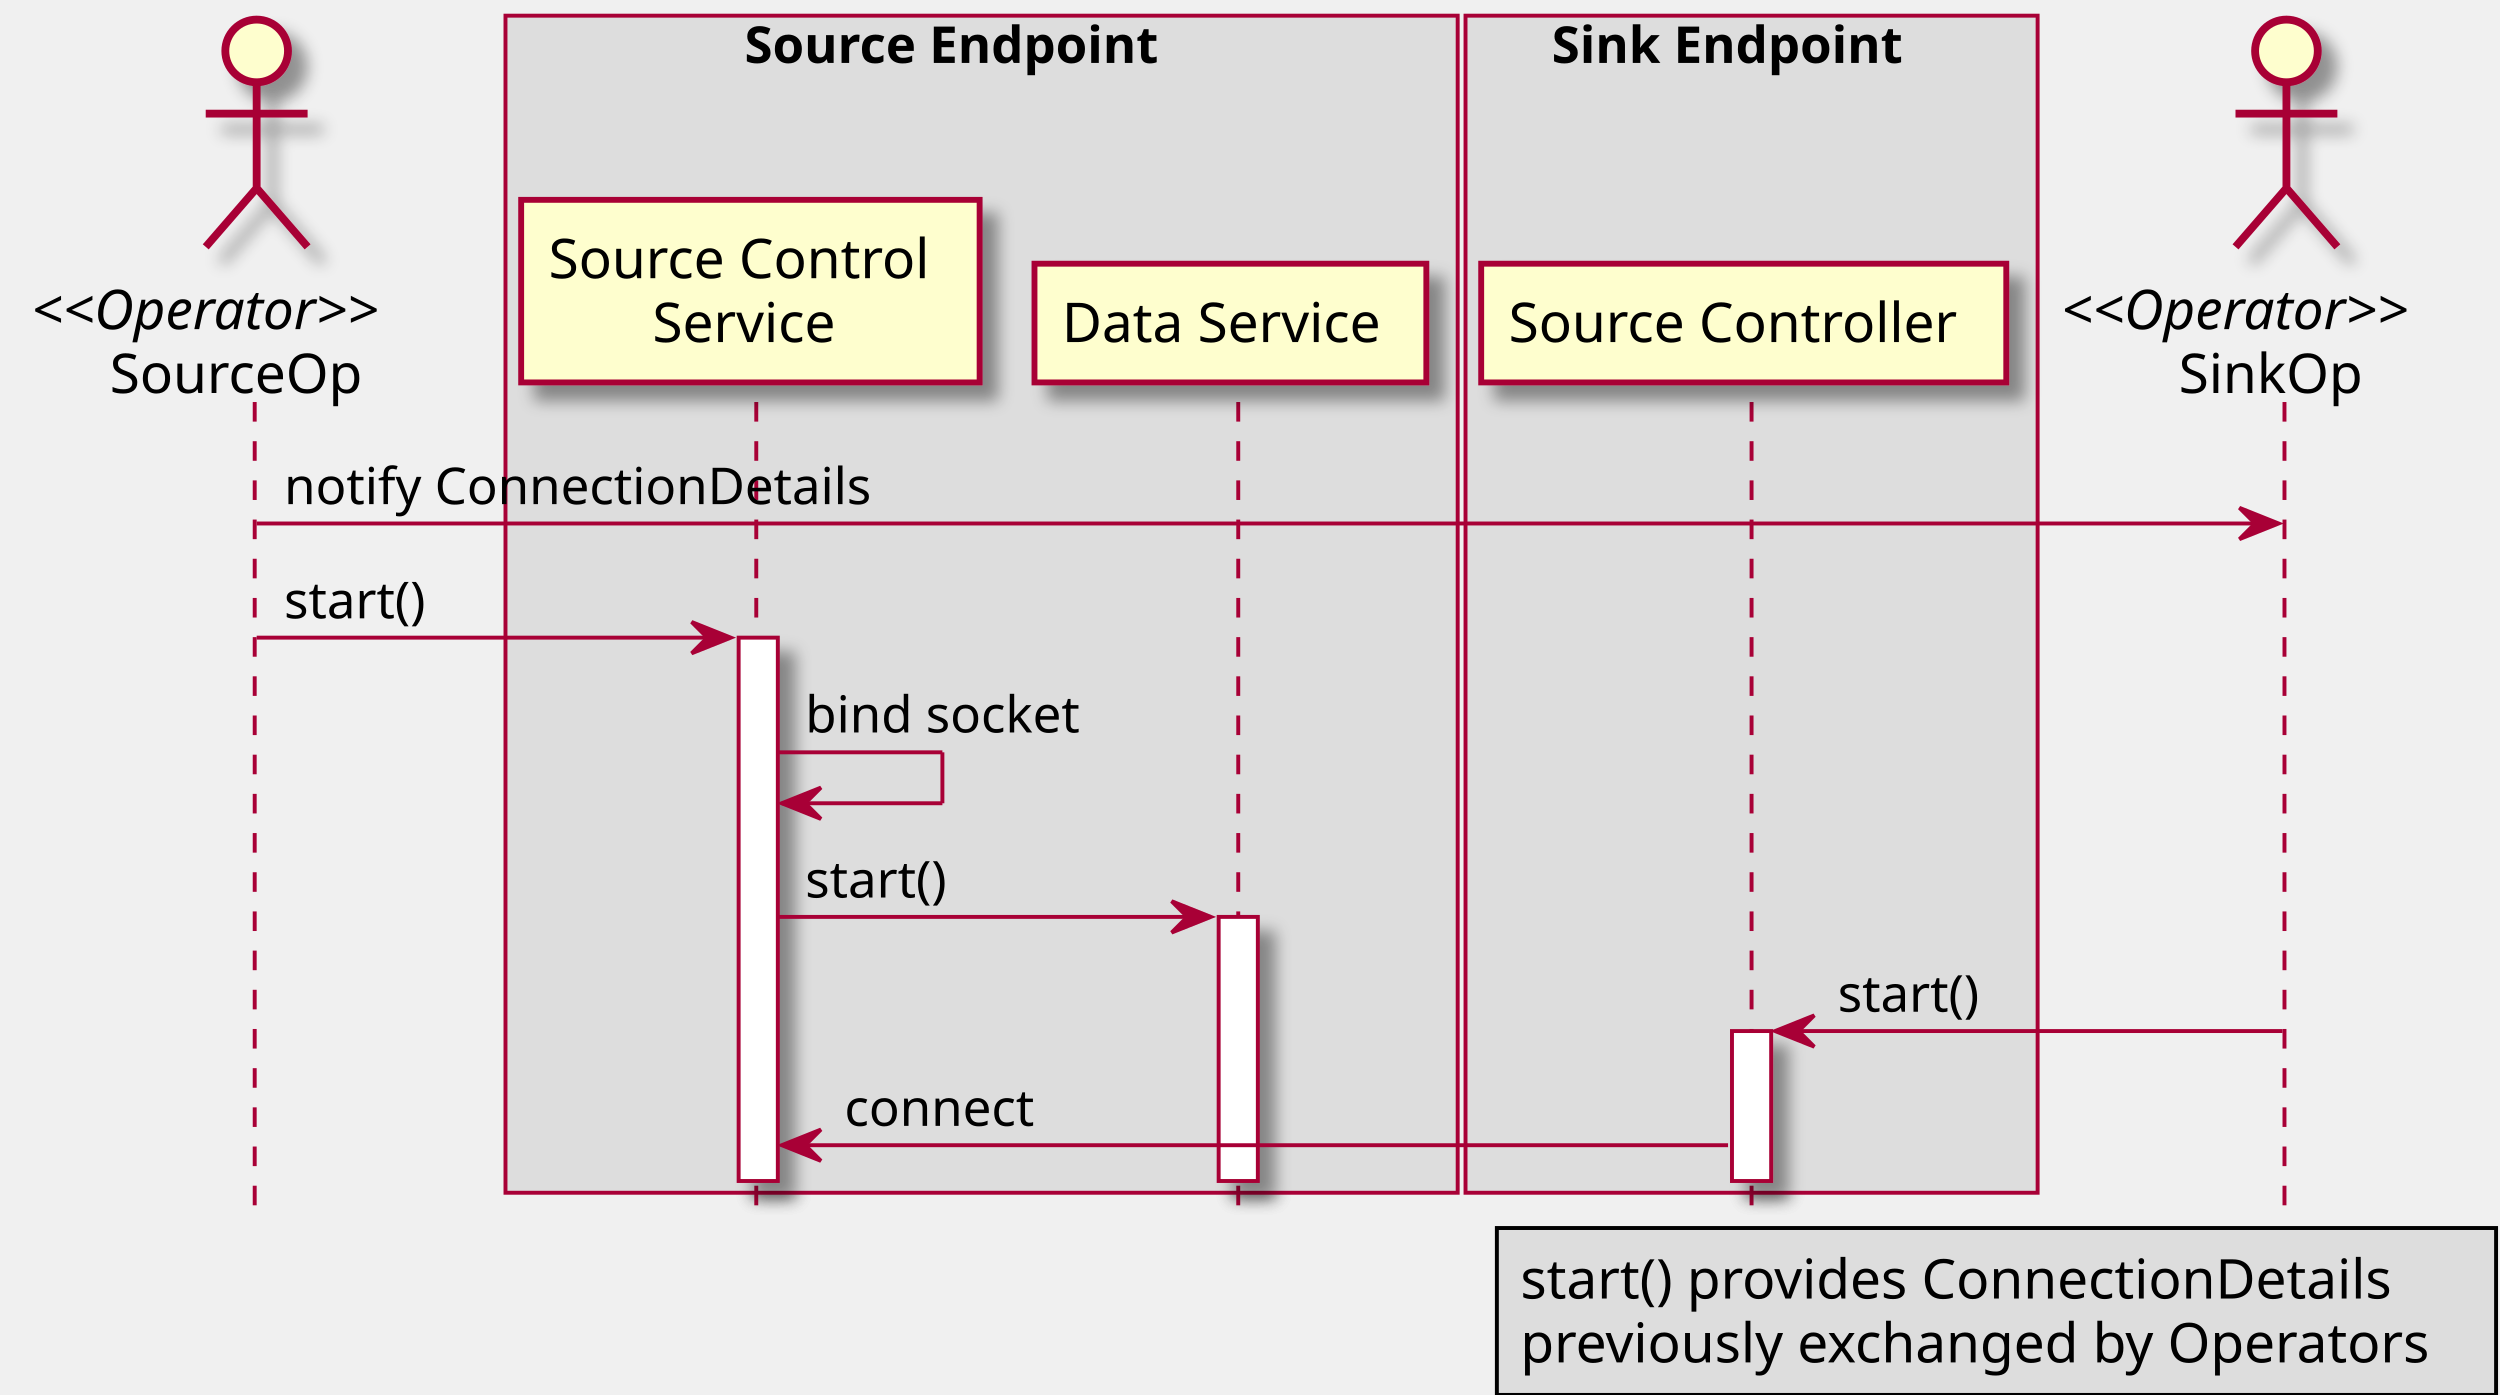
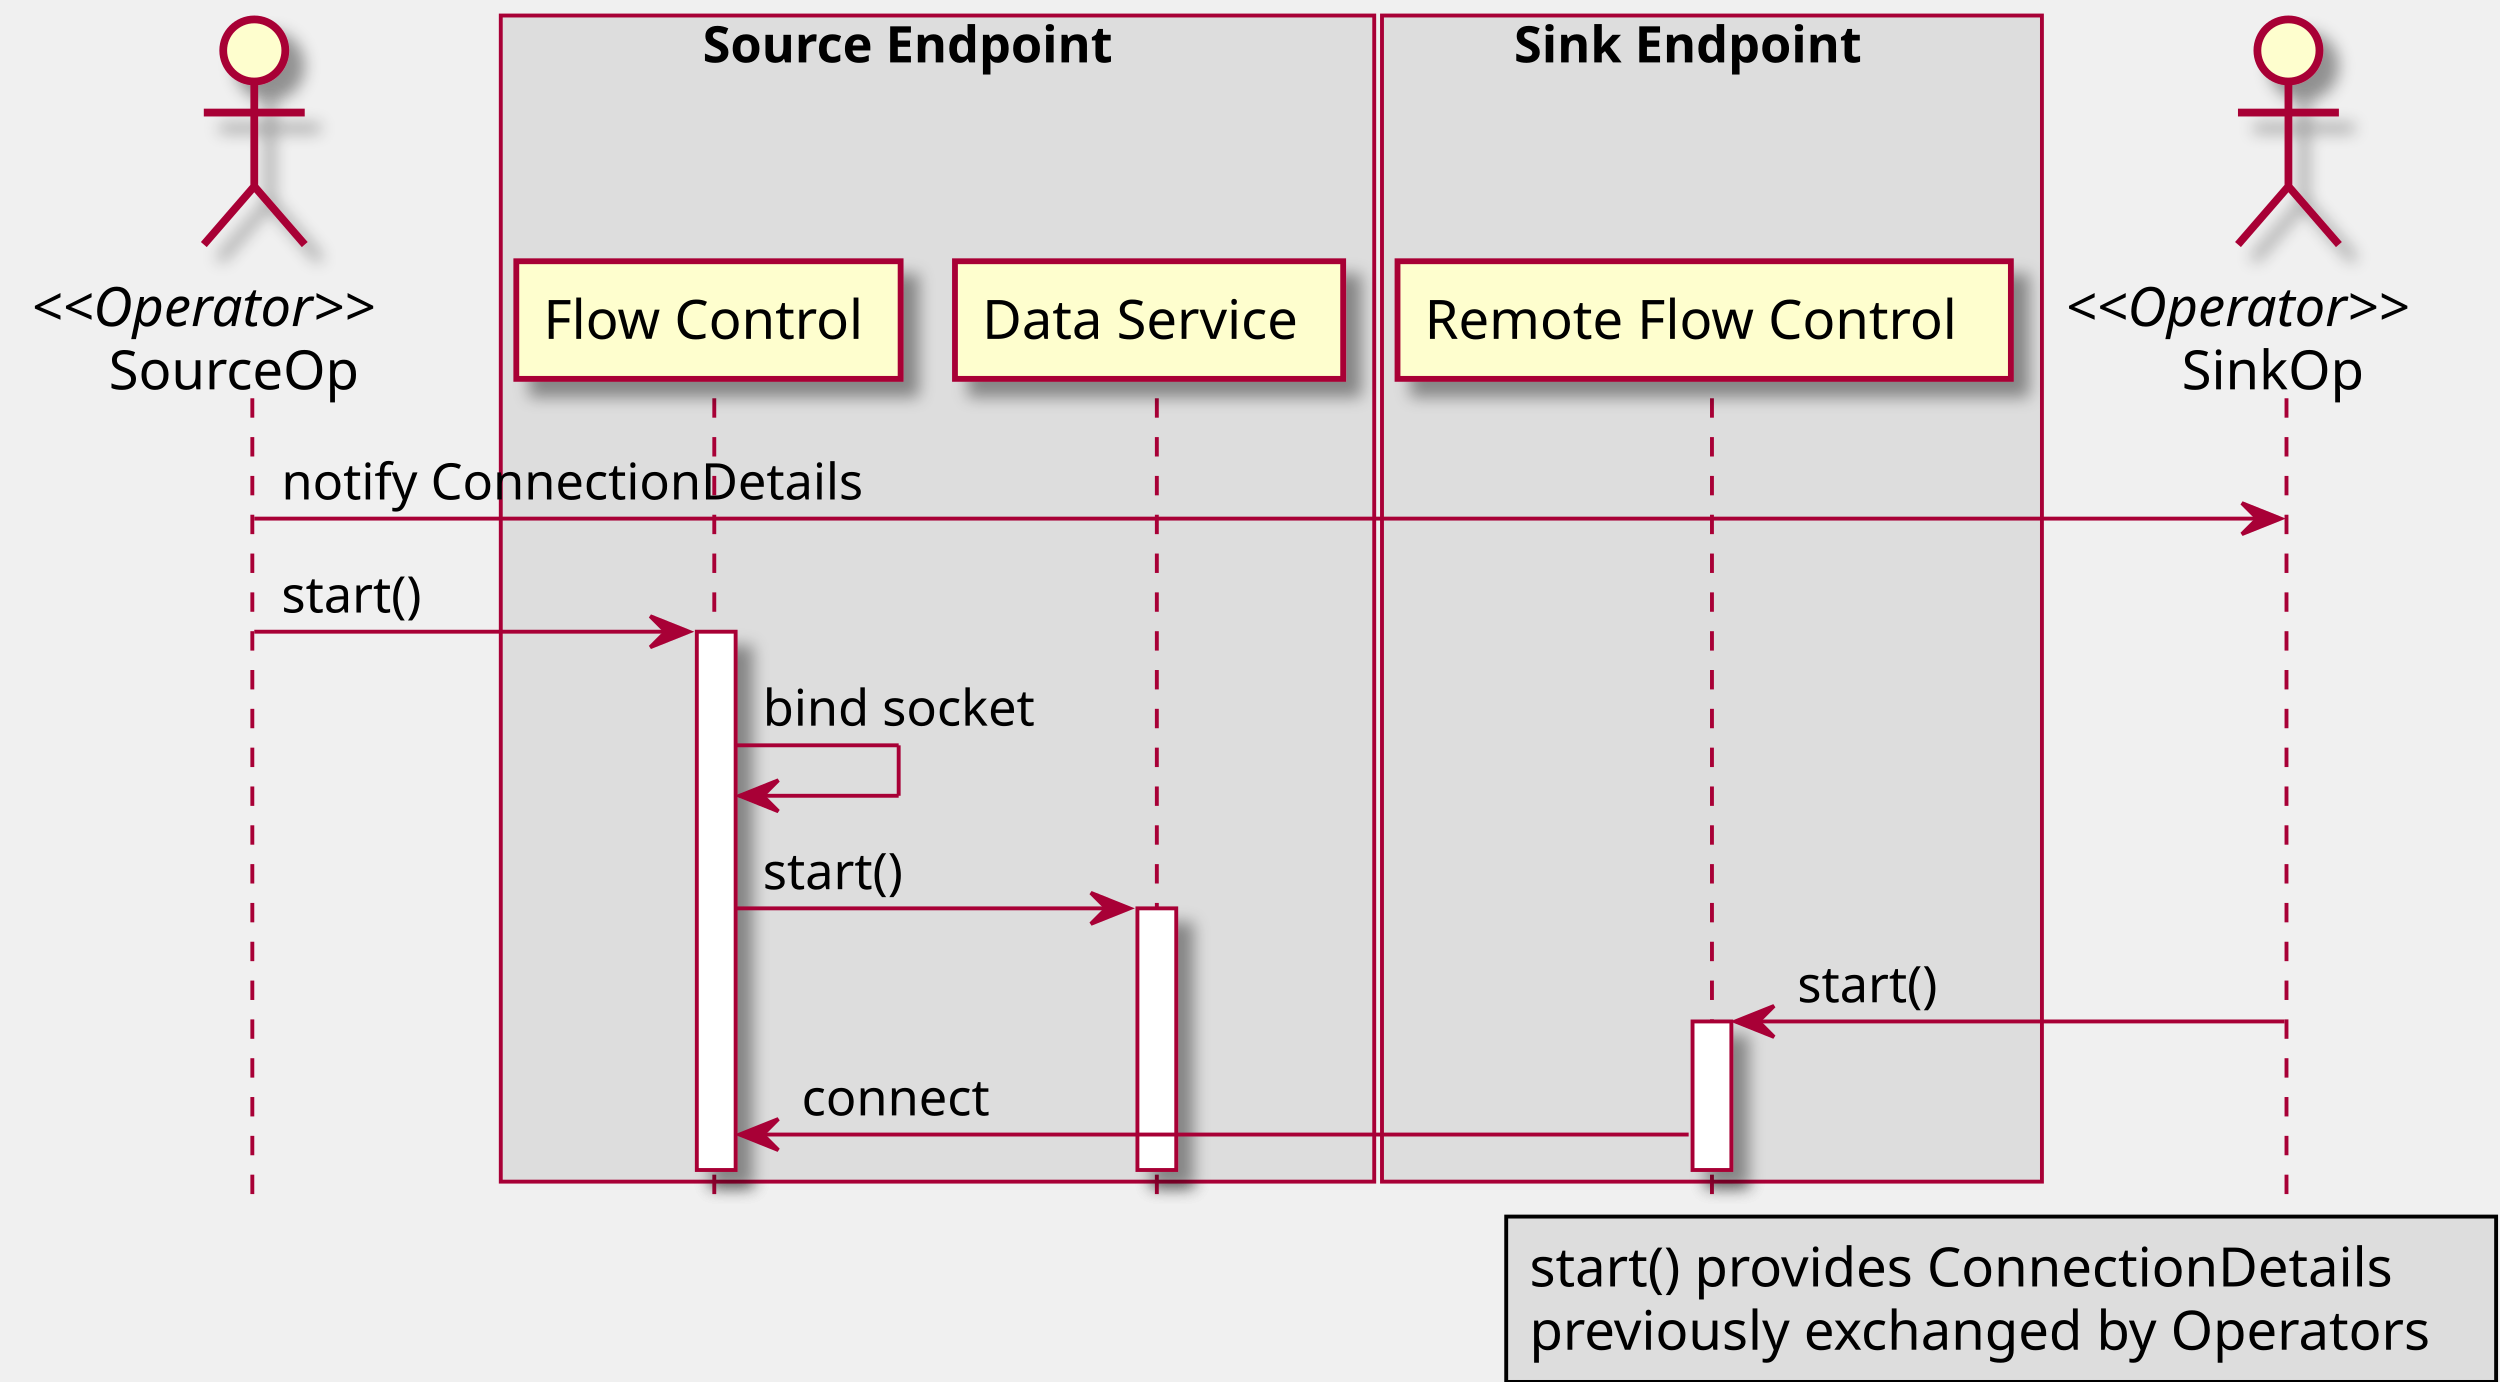
- <svg xmlns="http://www.w3.org/2000/svg" height="356pt" style="width:638px;height:356px;" version="1.1" viewBox="0 0 638 356" width="638pt">
+ <svg xmlns="http://www.w3.org/2000/svg" height="356pt" style="width:644px;height:356px;" version="1.1" viewBox="0 0 644 356" width="644pt">
  <defs>
    <filter height="300%" id="f1" width="300%" x="-1" y="-1">
      <feGaussianBlur result="blurOut" stdDeviation="2.0" />
      <feColorMatrix in="blurOut" result="blurOut2" type="matrix" values="0 0 0 0 0 0 0 0 0 0 0 0 0 0 0 0 0 0 .4 0" />
      <feOffset dx="4.0" dy="4.0" in="blurOut2" result="blurOut3" />
      <feBlend in="SourceGraphic" in2="blurOut3" mode="normal" />
    </filter>
  </defs>
  <g>
-     <rect fill="#FFFFFF" filter="url(#f1)" height="138.664" style="stroke: #A80036; stroke-width: 1.0;" width="10" x="188.5" y="162.727" />
-     <rect fill="#FFFFFF" filter="url(#f1)" height="67.398" style="stroke: #A80036; stroke-width: 1.0;" width="10" x="311" y="233.992" />
-     <rect fill="#FFFFFF" filter="url(#f1)" height="38.266" style="stroke: #A80036; stroke-width: 1.0;" width="10" x="442" y="263.125" />
-     <rect fill="#DDDDDD" height="300.391" style="stroke: #A80036; stroke-width: 1.0;" width="243" x="129" y="4" />
-     <text fill="#000000" font-family="sans-serif" font-size="13" font-weight="bold" lengthAdjust="spacingAndGlyphs" textLength="121" x="190" y="16.067">Source Endpoint</text>
-     <rect fill="#DDDDDD" height="300.391" style="stroke: #A80036; stroke-width: 1.0;" width="146" x="374" y="4" />
-     <text fill="#000000" font-family="sans-serif" font-size="13" font-weight="bold" lengthAdjust="spacingAndGlyphs" textLength="102" x="396" y="16.067">Sink Endpoint</text>
+     <rect fill="#FFFFFF" filter="url(#f1)" height="138.664" style="stroke: #A80036; stroke-width: 1.0;" width="10" x="179.5" y="162.727" />
+     <rect fill="#FFFFFF" filter="url(#f1)" height="67.398" style="stroke: #A80036; stroke-width: 1.0;" width="10" x="293" y="233.992" />
+     <rect fill="#FFFFFF" filter="url(#f1)" height="38.266" style="stroke: #A80036; stroke-width: 1.0;" width="10" x="436" y="263.125" />
+     <rect fill="#DDDDDD" height="300.391" style="stroke: #A80036; stroke-width: 1.0;" width="225" x="129" y="4" />
+     <text fill="#000000" font-family="sans-serif" font-size="13" font-weight="bold" lengthAdjust="spacingAndGlyphs" textLength="121" x="181" y="16.067">Source Endpoint</text>
+     <rect fill="#DDDDDD" height="300.391" style="stroke: #A80036; stroke-width: 1.0;" width="170" x="356" y="4" />
+     <text fill="#000000" font-family="sans-serif" font-size="13" font-weight="bold" lengthAdjust="spacingAndGlyphs" textLength="102" x="390" y="16.067">Sink Endpoint</text>
    <line style="stroke: #A80036; stroke-width: 1.0; stroke-dasharray: 5.0,5.0;" x1="65" x2="65" y1="102.594" y2="310.391" />
-     <line style="stroke: #A80036; stroke-width: 1.0; stroke-dasharray: 5.0,5.0;" x1="193" x2="193" y1="102.594" y2="310.391" />
-     <line style="stroke: #A80036; stroke-width: 1.0; stroke-dasharray: 5.0,5.0;" x1="316" x2="316" y1="102.594" y2="310.391" />
-     <line style="stroke: #A80036; stroke-width: 1.0; stroke-dasharray: 5.0,5.0;" x1="447" x2="447" y1="102.594" y2="310.391" />
-     <line style="stroke: #A80036; stroke-width: 1.0; stroke-dasharray: 5.0,5.0;" x1="583" x2="583" y1="102.594" y2="310.391" />
+     <line style="stroke: #A80036; stroke-width: 1.0; stroke-dasharray: 5.0,5.0;" x1="184" x2="184" y1="102.594" y2="310.391" />
+     <line style="stroke: #A80036; stroke-width: 1.0; stroke-dasharray: 5.0,5.0;" x1="298" x2="298" y1="102.594" y2="310.391" />
+     <line style="stroke: #A80036; stroke-width: 1.0; stroke-dasharray: 5.0,5.0;" x1="441" x2="441" y1="102.594" y2="310.391" />
+     <line style="stroke: #A80036; stroke-width: 1.0; stroke-dasharray: 5.0,5.0;" x1="589" x2="589" y1="102.594" y2="310.391" />
    <text fill="#000000" font-family="sans-serif" font-size="14" font-style="italic" lengthAdjust="spacingAndGlyphs" textLength="109" x="8" y="84">&lt;&lt;Operator&gt;&gt;</text>
    <text fill="#000000" font-family="sans-serif" font-size="14" lengthAdjust="spacingAndGlyphs" textLength="69" x="28" y="100.297">SourceOp</text>
    <ellipse cx="65.5" cy="13" fill="#FEFECE" filter="url(#f1)" rx="8" ry="8" style="stroke: #A80036; stroke-width: 2.0;" />
    <path d="M65.5,21 L65.5,48 M52.5,29 L78.5,29 M65.5,48 L52.5,63 M65.5,48 L78.5,63 " fill="#FEFECE" filter="url(#f1)" style="stroke: #A80036; stroke-width: 2.0;" />
-     <rect fill="#FEFECE" filter="url(#f1)" height="46.594" style="stroke: #A80036; stroke-width: 1.5;" width="117" x="133" y="51" />
-     <text fill="#000000" font-family="sans-serif" font-size="14" lengthAdjust="spacingAndGlyphs" textLength="103" x="140" y="70.995">Source Control</text>
-     <text fill="#000000" font-family="sans-serif" font-size="14" lengthAdjust="spacingAndGlyphs" textLength="50" x="166.5" y="87.292">Service</text>
-     <rect fill="#FEFECE" filter="url(#f1)" height="30.297" style="stroke: #A80036; stroke-width: 1.5;" width="100" x="264" y="67.297" />
-     <text fill="#000000" font-family="sans-serif" font-size="14" lengthAdjust="spacingAndGlyphs" textLength="86" x="271" y="87.292">Data Service</text>
-     <rect fill="#FEFECE" filter="url(#f1)" height="30.297" style="stroke: #A80036; stroke-width: 1.5;" width="134" x="378" y="67.297" />
-     <text fill="#000000" font-family="sans-serif" font-size="14" lengthAdjust="spacingAndGlyphs" textLength="120" x="385" y="87.292">Source Controller</text>
-     <text fill="#000000" font-family="sans-serif" font-size="14" font-style="italic" lengthAdjust="spacingAndGlyphs" textLength="109" x="526" y="84">&lt;&lt;Operator&gt;&gt;</text>
-     <text fill="#000000" font-family="sans-serif" font-size="14" lengthAdjust="spacingAndGlyphs" textLength="49" x="556" y="100.297">SinkOp</text>
-     <ellipse cx="583.5" cy="13" fill="#FEFECE" filter="url(#f1)" rx="8" ry="8" style="stroke: #A80036; stroke-width: 2.0;" />
-     <path d="M583.5,21 L583.5,48 M570.5,29 L596.5,29 M583.5,48 L570.5,63 M583.5,48 L596.5,63 " fill="#FEFECE" filter="url(#f1)" style="stroke: #A80036; stroke-width: 2.0;" />
-     <rect fill="#FFFFFF" filter="url(#f1)" height="138.664" style="stroke: #A80036; stroke-width: 1.0;" width="10" x="188.5" y="162.727" />
-     <rect fill="#FFFFFF" filter="url(#f1)" height="67.398" style="stroke: #A80036; stroke-width: 1.0;" width="10" x="311" y="233.992" />
-     <rect fill="#FFFFFF" filter="url(#f1)" height="38.266" style="stroke: #A80036; stroke-width: 1.0;" width="10" x="442" y="263.125" />
-     <polygon fill="#A80036" points="571.5,129.594,581.5,133.594,571.5,137.594,575.5,133.594" style="stroke: #A80036; stroke-width: 1.0;" />
-     <line style="stroke: #A80036; stroke-width: 1.0;" x1="65.5" x2="577.5" y1="133.594" y2="133.594" />
+     <rect fill="#FEFECE" filter="url(#f1)" height="30.297" style="stroke: #A80036; stroke-width: 1.5;" width="99" x="133" y="67.297" />
+     <text fill="#000000" font-family="sans-serif" font-size="14" lengthAdjust="spacingAndGlyphs" textLength="85" x="140" y="87.292">Flow Control</text>
+     <rect fill="#FEFECE" filter="url(#f1)" height="30.297" style="stroke: #A80036; stroke-width: 1.5;" width="100" x="246" y="67.297" />
+     <text fill="#000000" font-family="sans-serif" font-size="14" lengthAdjust="spacingAndGlyphs" textLength="86" x="253" y="87.292">Data Service</text>
+     <rect fill="#FEFECE" filter="url(#f1)" height="30.297" style="stroke: #A80036; stroke-width: 1.5;" width="158" x="360" y="67.297" />
+     <text fill="#000000" font-family="sans-serif" font-size="14" lengthAdjust="spacingAndGlyphs" textLength="144" x="367" y="87.292">Remote Flow Control</text>
+     <text fill="#000000" font-family="sans-serif" font-size="14" font-style="italic" lengthAdjust="spacingAndGlyphs" textLength="109" x="532" y="84">&lt;&lt;Operator&gt;&gt;</text>
+     <text fill="#000000" font-family="sans-serif" font-size="14" lengthAdjust="spacingAndGlyphs" textLength="49" x="562" y="100.297">SinkOp</text>
+     <ellipse cx="589.5" cy="13" fill="#FEFECE" filter="url(#f1)" rx="8" ry="8" style="stroke: #A80036; stroke-width: 2.0;" />
+     <path d="M589.5,21 L589.5,48 M576.5,29 L602.5,29 M589.5,48 L576.5,63 M589.5,48 L602.5,63 " fill="#FEFECE" filter="url(#f1)" style="stroke: #A80036; stroke-width: 2.0;" />
+     <rect fill="#FFFFFF" filter="url(#f1)" height="138.664" style="stroke: #A80036; stroke-width: 1.0;" width="10" x="179.5" y="162.727" />
+     <rect fill="#FFFFFF" filter="url(#f1)" height="67.398" style="stroke: #A80036; stroke-width: 1.0;" width="10" x="293" y="233.992" />
+     <rect fill="#FFFFFF" filter="url(#f1)" height="38.266" style="stroke: #A80036; stroke-width: 1.0;" width="10" x="436" y="263.125" />
+     <polygon fill="#A80036" points="577.5,129.594,587.5,133.594,577.5,137.594,581.5,133.594" style="stroke: #A80036; stroke-width: 1.0;" />
+     <line style="stroke: #A80036; stroke-width: 1.0;" x1="65.5" x2="583.5" y1="133.594" y2="133.594" />
    <text fill="#000000" font-family="sans-serif" font-size="13" lengthAdjust="spacingAndGlyphs" textLength="155" x="72.5" y="128.661">notify ConnectionDetails</text>
-     <polygon fill="#A80036" points="176.5,158.727,186.5,162.727,176.5,166.727,180.5,162.727" style="stroke: #A80036; stroke-width: 1.0;" />
-     <line style="stroke: #A80036; stroke-width: 1.0;" x1="65.5" x2="182.5" y1="162.727" y2="162.727" />
+     <polygon fill="#A80036" points="167.5,158.727,177.5,162.727,167.5,166.727,171.5,162.727" style="stroke: #A80036; stroke-width: 1.0;" />
+     <line style="stroke: #A80036; stroke-width: 1.0;" x1="65.5" x2="173.5" y1="162.727" y2="162.727" />
    <text fill="#000000" font-family="sans-serif" font-size="13" lengthAdjust="spacingAndGlyphs" textLength="40" x="72.5" y="157.793">start()</text>
-     <line style="stroke: #A80036; stroke-width: 1.0;" x1="198.5" x2="240.5" y1="191.992" y2="191.992" />
-     <line style="stroke: #A80036; stroke-width: 1.0;" x1="240.5" x2="240.5" y1="191.992" y2="204.992" />
-     <line style="stroke: #A80036; stroke-width: 1.0;" x1="199.5" x2="240.5" y1="204.992" y2="204.992" />
-     <polygon fill="#A80036" points="209.5,200.992,199.5,204.992,209.5,208.992,205.5,204.992" style="stroke: #A80036; stroke-width: 1.0;" />
-     <text fill="#000000" font-family="sans-serif" font-size="13" lengthAdjust="spacingAndGlyphs" textLength="73" x="205.5" y="186.926">bind socket</text>
-     <polygon fill="#A80036" points="299,229.992,309,233.992,299,237.992,303,233.992" style="stroke: #A80036; stroke-width: 1.0;" />
-     <line style="stroke: #A80036; stroke-width: 1.0;" x1="198.5" x2="305" y1="233.992" y2="233.992" />
-     <text fill="#000000" font-family="sans-serif" font-size="13" lengthAdjust="spacingAndGlyphs" textLength="40" x="205.5" y="229.059">start()</text>
-     <polygon fill="#A80036" points="463,259.125,453,263.125,463,267.125,459,263.125" style="stroke: #A80036; stroke-width: 1.0;" />
-     <line style="stroke: #A80036; stroke-width: 1.0;" x1="457" x2="582.5" y1="263.125" y2="263.125" />
-     <text fill="#000000" font-family="sans-serif" font-size="13" lengthAdjust="spacingAndGlyphs" textLength="40" x="469" y="258.192">start()</text>
-     <polygon fill="#A80036" points="209.5,288.258,199.5,292.258,209.5,296.258,205.5,292.258" style="stroke: #A80036; stroke-width: 1.0;" />
-     <line style="stroke: #A80036; stroke-width: 1.0;" x1="203.5" x2="441" y1="292.258" y2="292.258" />
-     <text fill="#000000" font-family="sans-serif" font-size="13" lengthAdjust="spacingAndGlyphs" textLength="51" x="215.5" y="287.325">connect</text>
-     <polygon fill="#DDDDDD" points="382,313.391,382,355.984,637,355.984,637,313.391,382,313.391" style="stroke: #000000; stroke-width: 1.0;" />
-     <text fill="#000000" font-family="sans-serif" font-size="14" lengthAdjust="spacingAndGlyphs" textLength="235" x="388" y="331.386">start() provides ConnectionDetails</text>
-     <text fill="#000000" font-family="sans-serif" font-size="14" lengthAdjust="spacingAndGlyphs" textLength="243" x="388" y="347.683">previously exchanged by Operators</text>
+     <line style="stroke: #A80036; stroke-width: 1.0;" x1="189.5" x2="231.5" y1="191.992" y2="191.992" />
+     <line style="stroke: #A80036; stroke-width: 1.0;" x1="231.5" x2="231.5" y1="191.992" y2="204.992" />
+     <line style="stroke: #A80036; stroke-width: 1.0;" x1="190.5" x2="231.5" y1="204.992" y2="204.992" />
+     <polygon fill="#A80036" points="200.5,200.992,190.5,204.992,200.5,208.992,196.5,204.992" style="stroke: #A80036; stroke-width: 1.0;" />
+     <text fill="#000000" font-family="sans-serif" font-size="13" lengthAdjust="spacingAndGlyphs" textLength="73" x="196.5" y="186.926">bind socket</text>
+     <polygon fill="#A80036" points="281,229.992,291,233.992,281,237.992,285,233.992" style="stroke: #A80036; stroke-width: 1.0;" />
+     <line style="stroke: #A80036; stroke-width: 1.0;" x1="189.5" x2="287" y1="233.992" y2="233.992" />
+     <text fill="#000000" font-family="sans-serif" font-size="13" lengthAdjust="spacingAndGlyphs" textLength="40" x="196.5" y="229.059">start()</text>
+     <polygon fill="#A80036" points="457,259.125,447,263.125,457,267.125,453,263.125" style="stroke: #A80036; stroke-width: 1.0;" />
+     <line style="stroke: #A80036; stroke-width: 1.0;" x1="451" x2="588.5" y1="263.125" y2="263.125" />
+     <text fill="#000000" font-family="sans-serif" font-size="13" lengthAdjust="spacingAndGlyphs" textLength="40" x="463" y="258.192">start()</text>
+     <polygon fill="#A80036" points="200.5,288.258,190.5,292.258,200.5,296.258,196.5,292.258" style="stroke: #A80036; stroke-width: 1.0;" />
+     <line style="stroke: #A80036; stroke-width: 1.0;" x1="194.5" x2="435" y1="292.258" y2="292.258" />
+     <text fill="#000000" font-family="sans-serif" font-size="13" lengthAdjust="spacingAndGlyphs" textLength="51" x="206.5" y="287.325">connect</text>
+     <polygon fill="#DDDDDD" points="388,313.391,388,355.984,643,355.984,643,313.391,388,313.391" style="stroke: #000000; stroke-width: 1.0;" />
+     <text fill="#000000" font-family="sans-serif" font-size="14" lengthAdjust="spacingAndGlyphs" textLength="235" x="394" y="331.386">start() provides ConnectionDetails</text>
+     <text fill="#000000" font-family="sans-serif" font-size="14" lengthAdjust="spacingAndGlyphs" textLength="243" x="394" y="347.683">previously exchanged by Operators</text>
  </g>
</svg>
